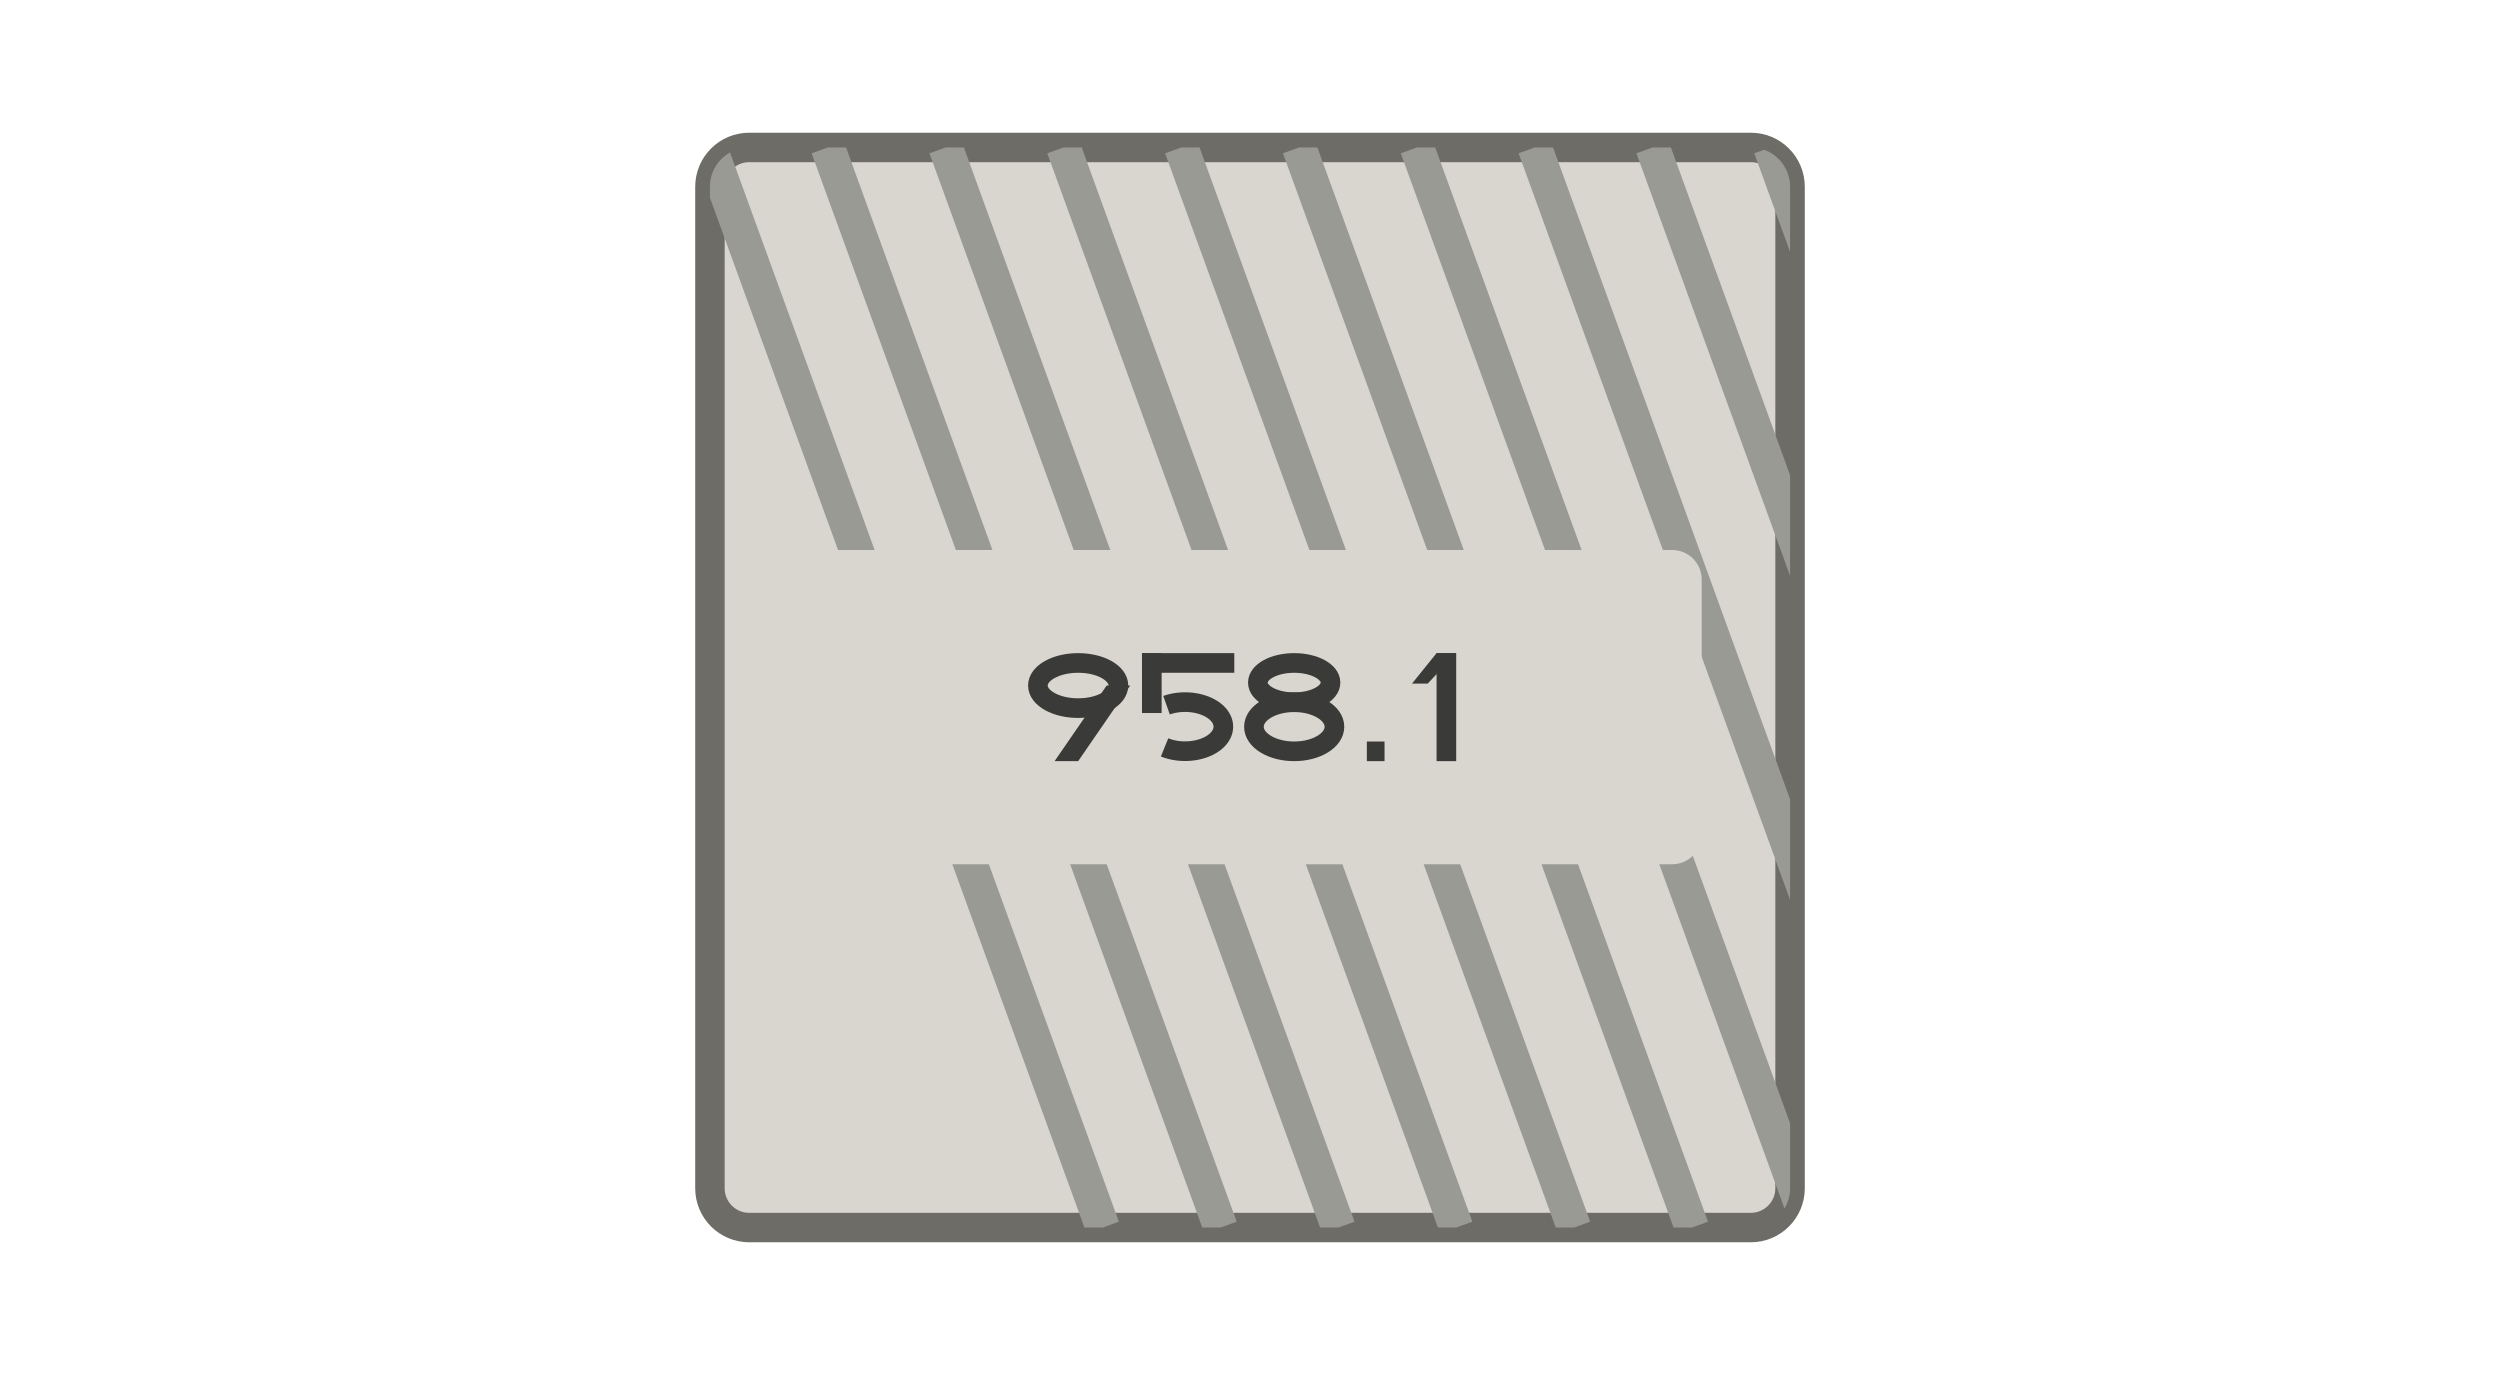
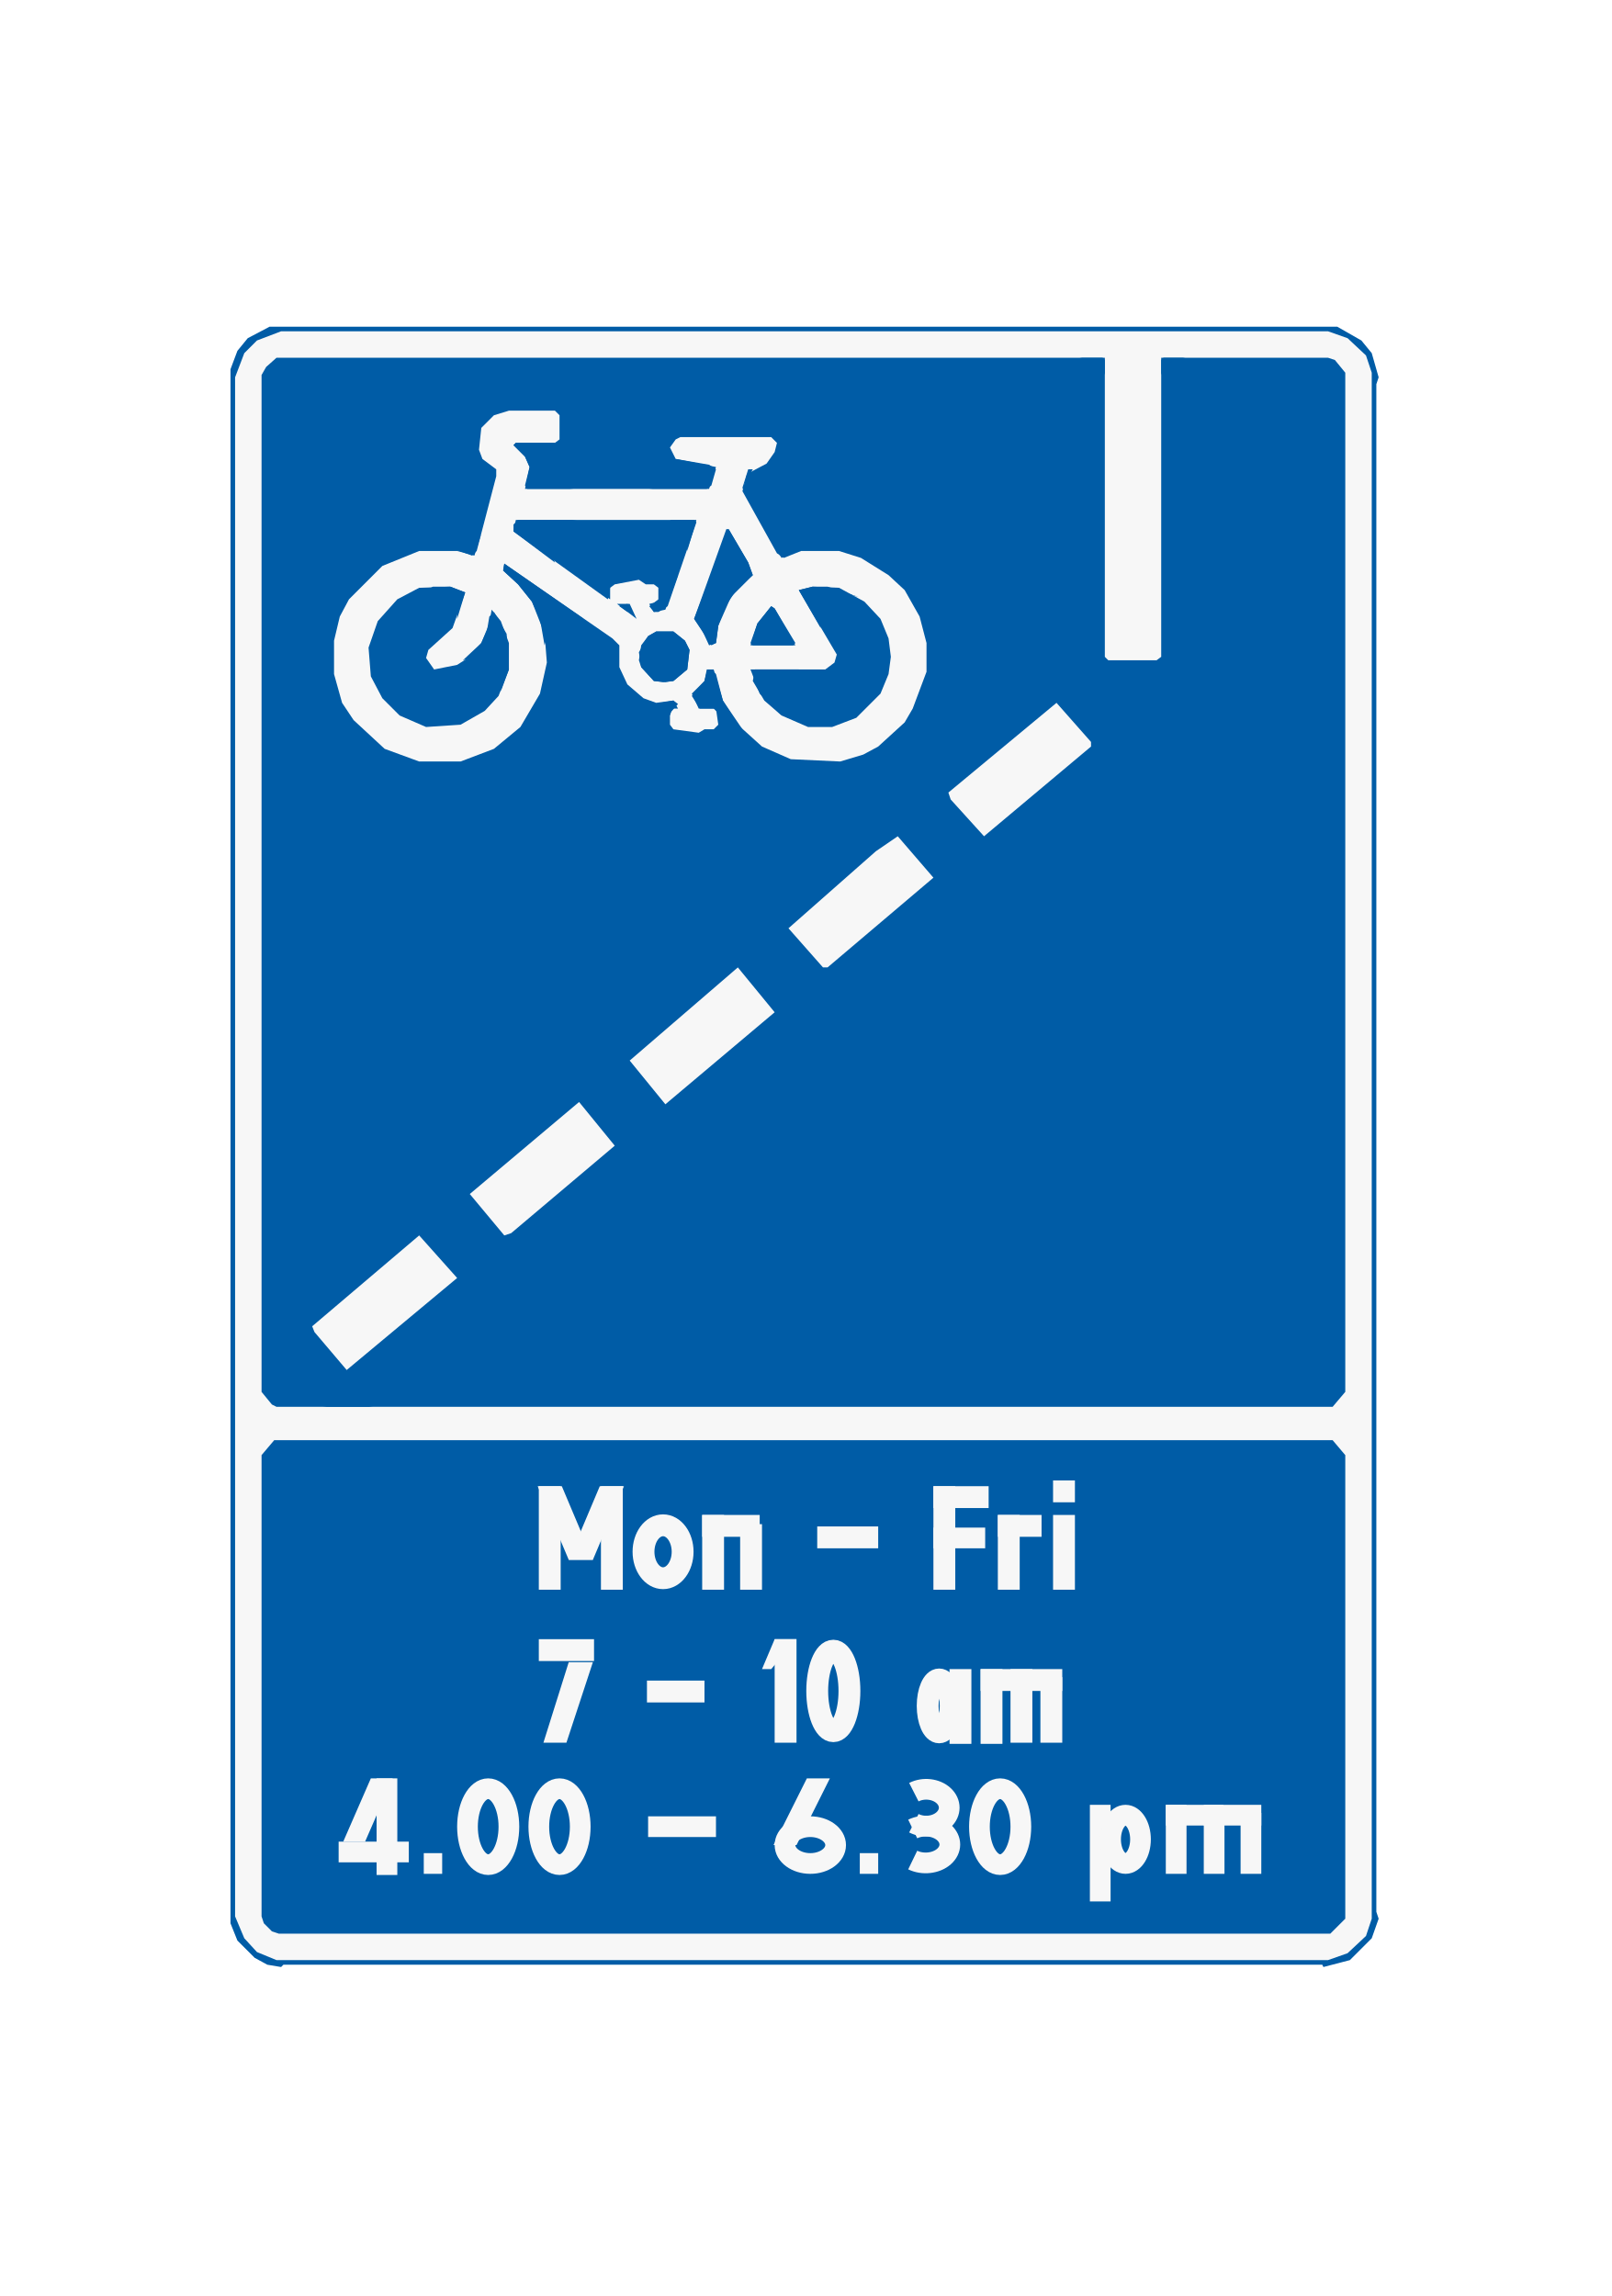
- <svg xmlns="http://www.w3.org/2000/svg" viewBox="-1.273 -0.7 2.546 1.4" width="160" height="88" role="img">
-   <g data-placeholder="1">
-     <rect x="-0.55" y="-0.55" width="1.10" height="1.10" rx="0.04" fill="#D8D6CE" stroke="#6E6C66" stroke-width="0.03" />
-     <clipPath id="ph958x1">
-       <rect x="-0.55" y="-0.55" width="1.10" height="1.10" rx="0.04" />
-     </clipPath>
-     <g clip-path="url(#ph958x1)">
-       <line x1="-0.550" y1="-0.55" x2="-0.150" y2="0.55" stroke="#9A9A94" stroke-width="0.035" />
-       <line x1="-0.430" y1="-0.55" x2="-0.030" y2="0.55" stroke="#9A9A94" stroke-width="0.035" />
-       <line x1="-0.310" y1="-0.55" x2="0.090" y2="0.55" stroke="#9A9A94" stroke-width="0.035" />
-       <line x1="-0.190" y1="-0.55" x2="0.210" y2="0.55" stroke="#9A9A94" stroke-width="0.035" />
-       <line x1="-0.070" y1="-0.55" x2="0.330" y2="0.55" stroke="#9A9A94" stroke-width="0.035" />
-       <line x1="0.050" y1="-0.55" x2="0.450" y2="0.55" stroke="#9A9A94" stroke-width="0.035" />
-       <line x1="0.170" y1="-0.55" x2="0.570" y2="0.55" stroke="#9A9A94" stroke-width="0.035" />
-       <line x1="0.290" y1="-0.55" x2="0.690" y2="0.55" stroke="#9A9A94" stroke-width="0.035" />
-       <line x1="0.410" y1="-0.55" x2="0.810" y2="0.55" stroke="#9A9A94" stroke-width="0.035" />
-       <line x1="0.530" y1="-0.55" x2="0.930" y2="0.55" stroke="#9A9A94" stroke-width="0.035" />
-     </g>
-     <rect x="-0.46" y="-0.14" width="0.92" height="0.32" rx="0.03" fill="#D8D6CE" />
-     <ellipse cx="-0.175" cy="-0.002" rx="0.041" ry="0.023" fill="none" stroke="#3A3A38" stroke-width="0.02" stroke-linecap="butt" />
-     <polygon points="-0.146,-0.002 -0.122,-0.002 -0.175,0.075 -0.199,0.075" fill="#3A3A38" />
-     <rect x="-0.11" y="-0.035" width="0.094" height="0.02" fill="#3A3A38" />
-     <rect x="-0.11" y="-0.035" width="0.02" height="0.061" fill="#3A3A38" />
-     <path d="M -0.087 0.061 A 0.039 0.025 0 1 0 -0.085 0.018" fill="none" stroke="#3A3A38" stroke-width="0.02" stroke-linecap="butt" stroke-linejoin="miter" />
-     <ellipse cx="0.045" cy="-0.005" rx="0.037" ry="0.02" fill="none" stroke="#3A3A38" stroke-width="0.02" stroke-linecap="butt" />
-     <ellipse cx="0.045" cy="0.04" rx="0.041" ry="0.025" fill="none" stroke="#3A3A38" stroke-width="0.02" stroke-linecap="butt" />
-     <rect x="0.119" y="0.055" width="0.018" height="0.02" fill="#3A3A38" />
-     <rect x="0.19" y="-0.035" width="0.02" height="0.11" fill="#3A3A38" />
-     <polygon points="0.19,-0.035 0.165,-0.004 0.181,-0.004 0.21,-0.035" fill="#3A3A38" />
-   </g>
+ <svg xmlns="http://www.w3.org/2000/svg" viewBox="-0.7 -0.998 1.4 1.996" width="160" height="228" role="img">
+   <rect x="-0.5" y="-0.714" width="1.0" height="1.427" fill="none" />
+   <path d="M-0.485,-0.704 -0.494,-0.693 -0.5,-0.677 -0.5,0.674 -0.494,0.689 -0.479,0.704 -0.468,0.71 -0.456,0.712 -0.454,0.71 0.449,0.71 0.45,0.712 0.473,0.706 0.492,0.687 0.498,0.67 0.496,0.664 0.496,-0.664 0.498,-0.67 0.492,-0.691 0.483,-0.702 0.462,-0.714 -0.466,-0.714Z" fill="#005CA6" fill-rule="evenodd" />
+   <path d="M-0.336,0.076 -0.429,0.155 -0.427,0.16 -0.399,0.193 -0.303,0.113ZM-0.197,-0.04 -0.292,0.04 -0.262,0.076 -0.256,0.074 -0.166,-0.002ZM-0.059,-0.157 -0.153,-0.076 -0.122,-0.038 -0.027,-0.118ZM0.08,-0.271 0.061,-0.258 -0.015,-0.191 0.015,-0.157 0.019,-0.157 0.111,-0.235ZM0.218,-0.387 0.124,-0.309 0.126,-0.303 0.155,-0.271 0.248,-0.349 0.248,-0.353ZM-0.41,-0.441 -0.41,-0.412 -0.403,-0.387 -0.393,-0.372 -0.366,-0.347 -0.336,-0.336 -0.3,-0.336 -0.271,-0.347 -0.248,-0.366 -0.231,-0.395 -0.225,-0.422 -0.227,-0.447 -0.238,-0.475 -0.25,-0.49 -0.263,-0.502 -0.262,-0.508 -0.168,-0.443 -0.162,-0.437 -0.162,-0.418 -0.155,-0.403 -0.141,-0.391 -0.13,-0.387 -0.115,-0.389 -0.111,-0.386 -0.118,-0.378 -0.118,-0.368 -0.115,-0.364 -0.093,-0.361 -0.088,-0.364 -0.08,-0.364 -0.076,-0.368 -0.076,-0.378 -0.08,-0.382 -0.092,-0.382 -0.099,-0.393 -0.088,-0.406 -0.086,-0.414 -0.082,-0.416 -0.078,-0.412 -0.072,-0.389 -0.059,-0.368 -0.038,-0.349 -0.013,-0.338 0.03,-0.336 0.05,-0.342 0.063,-0.349 0.086,-0.37 0.093,-0.382 0.105,-0.414 0.105,-0.439 0.099,-0.462 0.086,-0.485 0.072,-0.498 0.048,-0.513 0.029,-0.519 -0.004,-0.519 -0.019,-0.513 -0.025,-0.517 -0.055,-0.571 -0.051,-0.586 -0.034,-0.595 -0.027,-0.605 -0.025,-0.613 -0.03,-0.618 -0.109,-0.618 -0.113,-0.616 -0.118,-0.609 -0.113,-0.599 -0.084,-0.594 -0.078,-0.59 -0.082,-0.576 -0.086,-0.573 -0.242,-0.573 -0.244,-0.576 -0.24,-0.592 -0.244,-0.601 -0.254,-0.611 -0.252,-0.613 -0.218,-0.613 -0.214,-0.616 -0.214,-0.637 -0.218,-0.641 -0.258,-0.641 -0.271,-0.637 -0.282,-0.626 -0.284,-0.607 -0.281,-0.599 -0.269,-0.59 -0.269,-0.584 -0.286,-0.519 -0.29,-0.515 -0.301,-0.519 -0.336,-0.519 -0.368,-0.506 -0.397,-0.477 -0.405,-0.462ZM-0.13,-0.449 -0.115,-0.449 -0.105,-0.441 -0.101,-0.433 -0.103,-0.416 -0.115,-0.406 -0.122,-0.405 -0.132,-0.406 -0.143,-0.418 -0.145,-0.424 -0.143,-0.437 -0.137,-0.445ZM-0.03,-0.471 -0.027,-0.469 -0.009,-0.439 -0.011,-0.437 -0.046,-0.437 -0.048,-0.439 -0.042,-0.456ZM-0.162,-0.471 -0.155,-0.473 -0.151,-0.468 -0.155,-0.466ZM0.006,-0.488 0.029,-0.487 0.051,-0.475 0.065,-0.46 0.072,-0.443 0.074,-0.427 0.072,-0.412 0.065,-0.395 0.044,-0.374 0.023,-0.366 0.002,-0.366 -0.021,-0.376 -0.036,-0.389 -0.046,-0.406 -0.044,-0.416 0.017,-0.416 0.025,-0.422 0.027,-0.429 -0.006,-0.485ZM-0.336,-0.487 -0.309,-0.488 -0.296,-0.483 -0.307,-0.452 -0.328,-0.433 -0.33,-0.426 -0.323,-0.416 -0.303,-0.42 -0.292,-0.427 -0.282,-0.439 -0.277,-0.45 -0.275,-0.462 -0.271,-0.466 -0.26,-0.447 -0.258,-0.416 -0.267,-0.393 -0.279,-0.38 -0.3,-0.368 -0.33,-0.366 -0.353,-0.376 -0.368,-0.391 -0.378,-0.41 -0.38,-0.435 -0.372,-0.458 -0.355,-0.477ZM-0.067,-0.538 -0.05,-0.509 -0.046,-0.498 -0.059,-0.487 -0.071,-0.469 -0.076,-0.454 -0.078,-0.439 -0.082,-0.437 -0.097,-0.46ZM-0.254,-0.536 -0.254,-0.542 -0.25,-0.546 -0.097,-0.546 -0.095,-0.544 -0.12,-0.471 -0.128,-0.466 -0.132,-0.466 -0.136,-0.471 -0.128,-0.477 -0.128,-0.487 -0.132,-0.49 -0.139,-0.49 -0.145,-0.494 -0.166,-0.49 -0.17,-0.487 -0.172,-0.477ZM-0.477,-0.702 -0.488,-0.691 -0.496,-0.67 -0.496,0.668 -0.488,0.687 -0.477,0.699 -0.46,0.706 0.454,0.706 0.471,0.7 0.487,0.685 0.492,0.67 0.492,-0.674 0.487,-0.689 0.471,-0.704 0.454,-0.71 -0.456,-0.71ZM-0.473,0.267 -0.462,0.254 0.458,0.254 0.469,0.267 0.469,0.67 0.456,0.683 -0.458,0.683 -0.464,0.681 -0.471,0.674 -0.473,0.668ZM-0.469,-0.679 -0.46,-0.687 0.258,-0.687 0.26,-0.685 0.26,-0.427 0.263,-0.424 0.305,-0.424 0.309,-0.427 0.309,-0.685 0.311,-0.687 0.454,-0.687 0.46,-0.685 0.469,-0.674 0.469,0.212 0.458,0.225 -0.46,0.225 -0.464,0.223 -0.473,0.212 -0.473,-0.672Z" fill="#F7F7F7" fill-rule="evenodd" />
+   <path d="M-0.42,0.225 -0.376,0.225 -0.387,0.223 -0.395,0.216 -0.397,0.21 -0.408,0.223ZM-0.115,-0.389 -0.126,-0.387 -0.118,-0.376 -0.116,-0.382 -0.111,-0.382ZM-0.048,-0.416 -0.04,-0.395 -0.021,-0.376 -0.029,-0.387 -0.029,-0.399 -0.017,-0.414 -0.006,-0.416ZM-0.086,-0.416 -0.088,-0.406 -0.099,-0.395 -0.093,-0.382 -0.078,-0.382 -0.076,-0.368 -0.055,-0.364 -0.072,-0.389 -0.08,-0.416ZM-0.13,-0.449 -0.137,-0.445 -0.145,-0.431 -0.143,-0.418 -0.132,-0.406 -0.124,-0.405 -0.115,-0.406 -0.103,-0.416 -0.101,-0.433 -0.105,-0.441 -0.115,-0.449ZM-0.273,-0.468 -0.275,-0.456 -0.282,-0.439 -0.298,-0.424 -0.29,-0.426 -0.277,-0.422 -0.265,-0.406 -0.265,-0.397 -0.258,-0.416 -0.258,-0.439 -0.265,-0.458ZM-0.03,-0.471 -0.042,-0.456 -0.048,-0.437 -0.009,-0.437 -0.027,-0.469ZM-0.164,-0.473 -0.147,-0.46 -0.153,-0.473ZM-0.185,-0.487 -0.17,-0.477 -0.17,-0.487 -0.177,-0.485ZM-0.006,-0.485 0.013,-0.452 0.013,-0.462 0.025,-0.477 0.038,-0.481 0.046,-0.479 0.019,-0.488 0.006,-0.488ZM-0.324,-0.488 -0.326,-0.487 -0.319,-0.487 -0.307,-0.477 -0.303,-0.469 -0.303,-0.46 -0.296,-0.483 -0.309,-0.488ZM-0.111,-0.498 -0.12,-0.49 -0.128,-0.49 -0.128,-0.475 -0.136,-0.473 -0.132,-0.466 -0.122,-0.468ZM-0.263,-0.502 -0.25,-0.49 -0.238,-0.475 -0.231,-0.46 -0.227,-0.437 -0.223,-0.45 -0.216,-0.458 -0.202,-0.462 -0.193,-0.46 -0.262,-0.508ZM-0.029,-0.525 -0.021,-0.513 -0.011,-0.517 -0.019,-0.517ZM-0.282,-0.534 -0.284,-0.529 -0.292,-0.521 -0.303,-0.519 -0.288,-0.515ZM-0.067,-0.538 -0.069,-0.538 -0.097,-0.46 -0.09,-0.45 -0.084,-0.437 -0.078,-0.439 -0.076,-0.454 -0.065,-0.479 -0.046,-0.498 -0.05,-0.509ZM-0.126,-0.546 -0.118,-0.546 -0.107,-0.536 -0.103,-0.529 -0.103,-0.519 -0.095,-0.546ZM-0.254,-0.536 -0.218,-0.509 -0.221,-0.517 -0.221,-0.529 -0.218,-0.536 -0.21,-0.544 -0.199,-0.546 -0.252,-0.546ZM-0.046,-0.59 -0.05,-0.59 -0.055,-0.574 -0.053,-0.569 -0.053,-0.578ZM-0.136,-0.573 -0.084,-0.573 -0.078,-0.592 -0.113,-0.599 -0.113,-0.59 -0.116,-0.582 -0.124,-0.574ZM-0.254,-0.611 -0.244,-0.601 -0.24,-0.592 -0.244,-0.573 -0.202,-0.573 -0.214,-0.574 -0.225,-0.59 -0.225,-0.601 -0.218,-0.613 -0.252,-0.613ZM0.309,-0.672 0.311,-0.677 0.319,-0.685 0.33,-0.687 0.309,-0.687ZM0.238,-0.687 0.25,-0.685 0.258,-0.677 0.26,-0.672 0.26,-0.687Z" fill="#005CA6" fill-rule="evenodd" />
+   <rect x="-0.232" y="0.294" width="0.019" height="0.09" fill="#F7F7F7" />
+   <rect x="-0.178" y="0.294" width="0.019" height="0.09" fill="#F7F7F7" />
+   <polygon points="-0.233,0.294 -0.212,0.294 -0.185,0.358 -0.206,0.358" fill="#F7F7F7" />
+   <polygon points="-0.179,0.294 -0.158,0.294 -0.185,0.358 -0.206,0.358" fill="#F7F7F7" />
+   <ellipse cx="-0.124" cy="0.351" rx="0.017" ry="0.023" fill="none" stroke="#F7F7F7" stroke-width="0.019" stroke-linecap="butt" />
+   <rect x="-0.09" y="0.319" width="0.019" height="0.065" fill="#F7F7F7" />
+   <rect x="-0.09" y="0.319" width="0.05" height="0.019" fill="#F7F7F7" />
+   <rect x="-0.057" y="0.327" width="0.019" height="0.057" fill="#F7F7F7" />
+   <rect x="0.01" y="0.329" width="0.053" height="0.019" fill="#F7F7F7" />
+   <rect x="0.111" y="0.294" width="0.019" height="0.09" fill="#F7F7F7" />
+   <rect x="0.111" y="0.294" width="0.048" height="0.019" fill="#F7F7F7" />
+   <rect x="0.111" y="0.33" width="0.045" height="0.018" fill="#F7F7F7" />
+   <rect x="0.167" y="0.319" width="0.019" height="0.065" fill="#F7F7F7" />
+   <rect x="0.167" y="0.319" width="0.038" height="0.019" fill="#F7F7F7" />
+   <rect x="0.215" y="0.319" width="0.019" height="0.065" fill="#F7F7F7" />
+   <rect x="0.215" y="0.289" width="0.019" height="0.019" fill="#F7F7F7" />
+   <rect x="-0.232" y="0.427" width="0.048" height="0.019" fill="#F7F7F7" />
+   <polygon points="-0.206,0.447 -0.185,0.447 -0.208,0.517 -0.228,0.517" fill="#F7F7F7" />
+   <rect x="-0.138" y="0.463" width="0.05" height="0.019" fill="#F7F7F7" />
+   <rect x="-0.027" y="0.427" width="0.019" height="0.09" fill="#F7F7F7" />
+   <polygon points="-0.027,0.427 -0.038,0.453 -0.03,0.453 -0.008,0.427" fill="#F7F7F7" />
+   <ellipse cx="0.024" cy="0.472" rx="0.014" ry="0.035" fill="none" stroke="#F7F7F7" stroke-width="0.019" stroke-linecap="butt" />
+   <ellipse cx="0.116" cy="0.485" rx="0.01" ry="0.023" fill="none" stroke="#F7F7F7" stroke-width="0.019" stroke-linecap="butt" />
+   <rect x="0.125" y="0.453" width="0.019" height="0.065" fill="#F7F7F7" />
+   <rect x="0.152" y="0.453" width="0.019" height="0.065" fill="#F7F7F7" />
+   <rect x="0.152" y="0.453" width="0.045" height="0.019" fill="#F7F7F7" />
+   <rect x="0.178" y="0.46" width="0.019" height="0.057" fill="#F7F7F7" />
+   <rect x="0.178" y="0.453" width="0.045" height="0.019" fill="#F7F7F7" />
+   <rect x="0.204" y="0.46" width="0.019" height="0.057" fill="#F7F7F7" />
+   <rect x="-0.373" y="0.548" width="0.018" height="0.084" fill="#F7F7F7" />
+   <polygon points="-0.378,0.548 -0.359,0.548 -0.383,0.603 -0.402,0.603" fill="#F7F7F7" />
+   <rect x="-0.406" y="0.603" width="0.061" height="0.018" fill="#F7F7F7" />
+   <rect x="-0.332" y="0.613" width="0.016" height="0.018" fill="#F7F7F7" />
+   <ellipse cx="-0.276" cy="0.59" rx="0.018" ry="0.033" fill="none" stroke="#F7F7F7" stroke-width="0.018" stroke-linecap="butt" />
+   <ellipse cx="-0.214" cy="0.59" rx="0.018" ry="0.033" fill="none" stroke="#F7F7F7" stroke-width="0.018" stroke-linecap="butt" />
+   <rect x="-0.137" y="0.581" width="0.059" height="0.018" fill="#F7F7F7" />
+   <ellipse cx="0.004" cy="0.606" rx="0.022" ry="0.016" fill="none" stroke="#F7F7F7" stroke-width="0.018" stroke-linecap="butt" />
+   <polygon points="0.001,0.548 0.021,0.548 -0.008,0.606 -0.028,0.606" fill="#F7F7F7" />
+   <rect x="0.047" y="0.613" width="0.016" height="0.018" fill="#F7F7F7" />
+   <path d="M 0.094 0.587 A 0.020 0.016 0 1 0 0.094 0.560" fill="none" stroke="#F7F7F7" stroke-width="0.018" stroke-linecap="butt" stroke-linejoin="miter" />
+   <path d="M 0.093 0.619 A 0.021 0.016 0 1 0 0.093 0.592" fill="none" stroke="#F7F7F7" stroke-width="0.018" stroke-linecap="butt" stroke-linejoin="miter" />
+   <ellipse cx="0.169" cy="0.59" rx="0.018" ry="0.033" fill="none" stroke="#F7F7F7" stroke-width="0.018" stroke-linecap="butt" />
+   <rect x="0.247" y="0.571" width="0.018" height="0.084" fill="#F7F7F7" />
+   <ellipse cx="0.278" cy="0.601" rx="0.013" ry="0.021" fill="none" stroke="#F7F7F7" stroke-width="0.018" stroke-linecap="butt" />
+   <rect x="0.313" y="0.571" width="0.018" height="0.06" fill="#F7F7F7" />
+   <rect x="0.313" y="0.571" width="0.05" height="0.018" fill="#F7F7F7" />
+   <rect x="0.346" y="0.578" width="0.018" height="0.053" fill="#F7F7F7" />
+   <rect x="0.346" y="0.571" width="0.05" height="0.018" fill="#F7F7F7" />
+   <rect x="0.378" y="0.578" width="0.018" height="0.053" fill="#F7F7F7" />
</svg>
